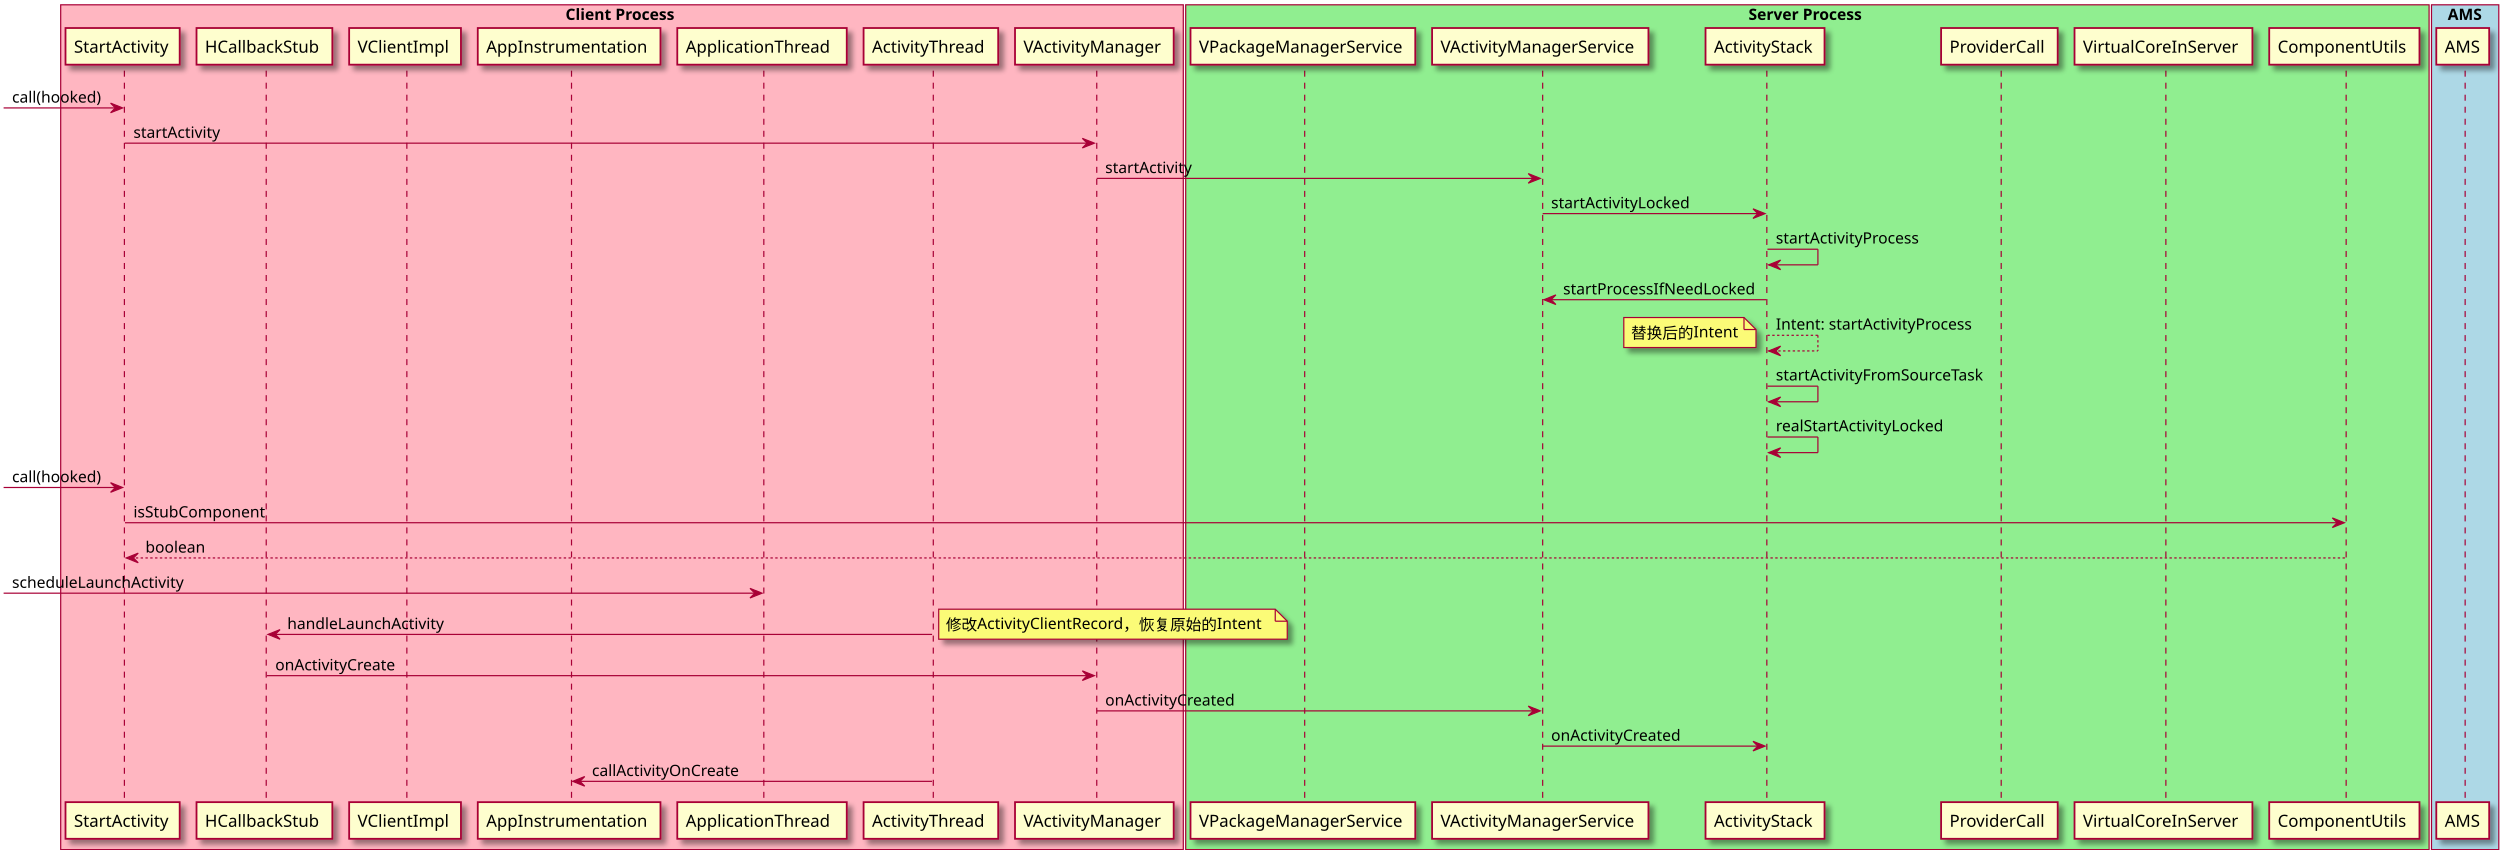
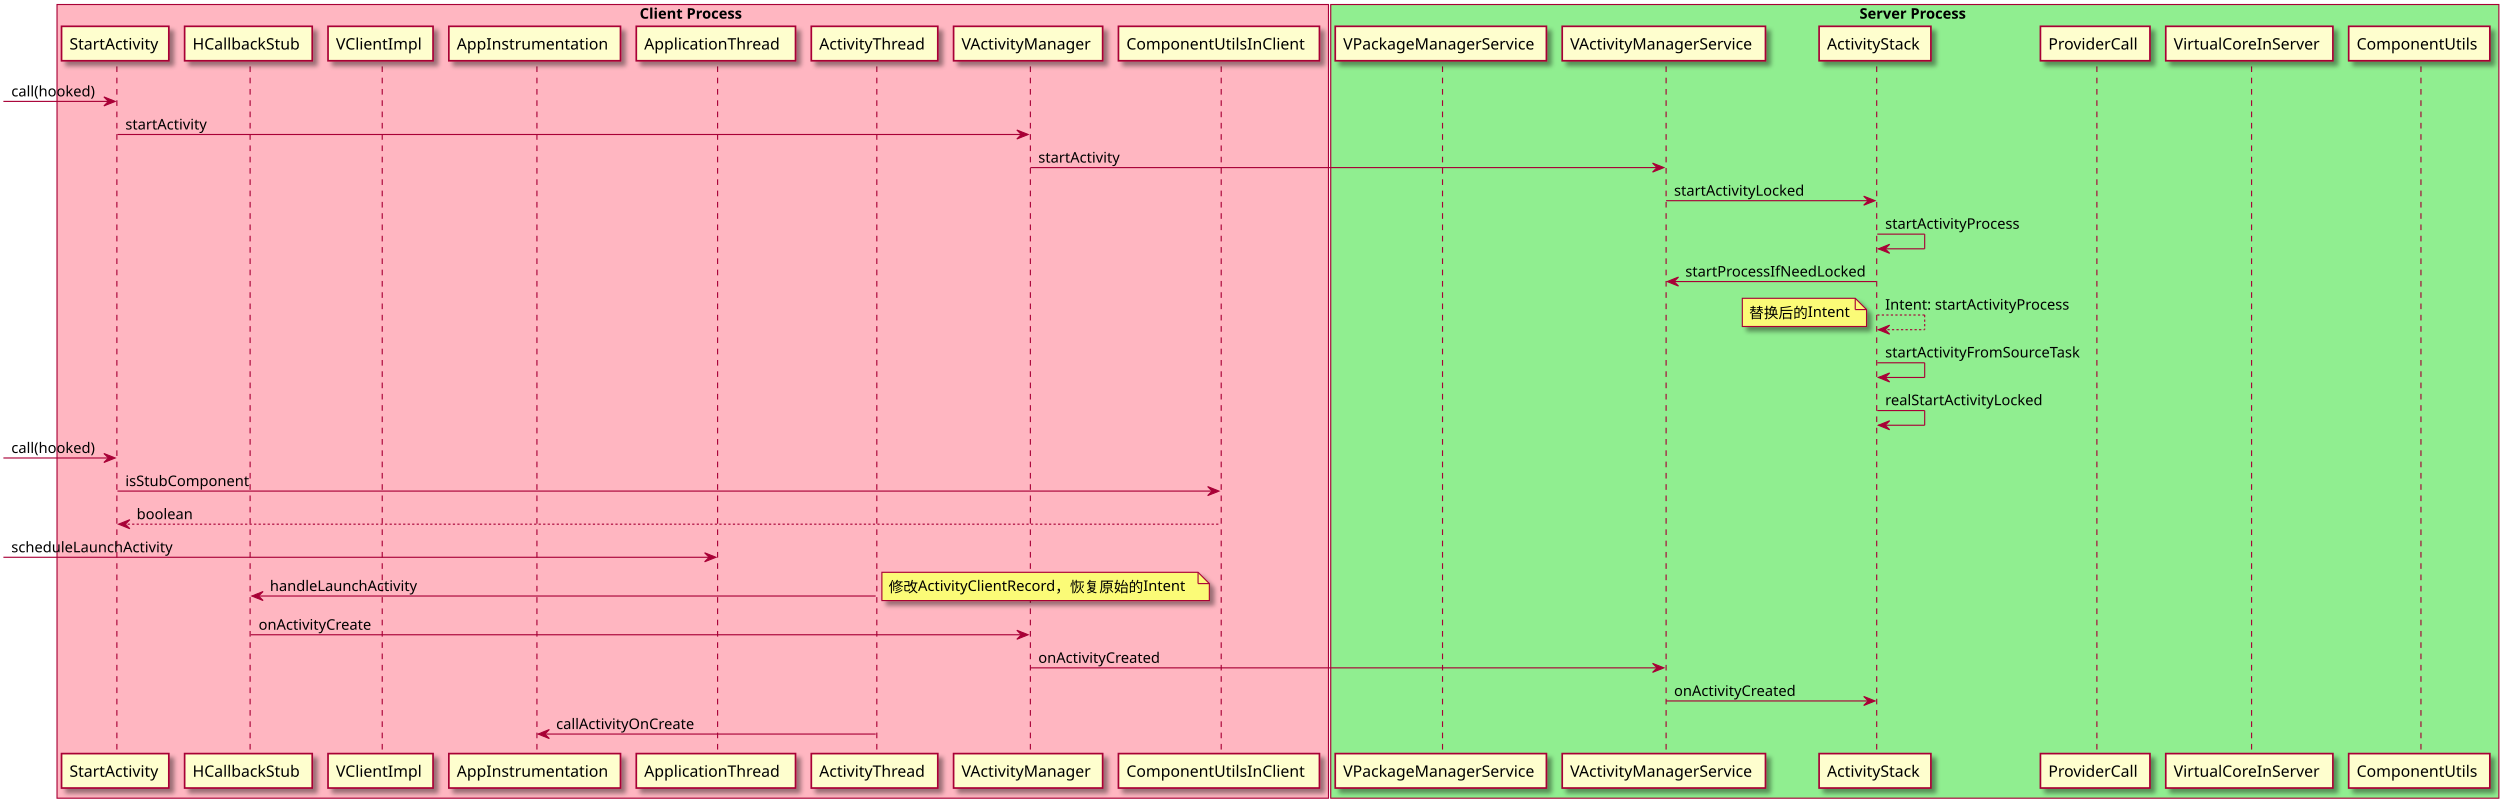
- <svg xmlns="http://www.w3.org/2000/svg" contentScriptType="application/ecmascript" contentStyleType="text/css" height="707px" preserveAspectRatio="none" style="width:2080px;height:707px;" version="1.1" viewBox="0 0 2080 707" width="2080px" zoomAndPan="magnify">
+ <svg xmlns="http://www.w3.org/2000/svg" contentScriptType="application/ecmascript" contentStyleType="text/css" height="707px" preserveAspectRatio="none" style="width:2214px;height:707px;" version="1.1" viewBox="0 0 2214 707" width="2214px" zoomAndPan="magnify">
  <defs>
-     <filter height="300%" id="fyqzbdjsg62ke" width="300%" x="-1" y="-1">
+     <filter height="300%" id="f1g522do1s7k05" width="300%" x="-1" y="-1">
      <feGaussianBlur result="blurOut" stdDeviation="2.0" />
      <feColorMatrix in="blurOut" result="blurOut2" type="matrix" values="0 0 0 0 0 0 0 0 0 0 0 0 0 0 0 0 0 0 .4 0" />
      <feOffset dx="4.0" dy="4.0" in="blurOut2" result="blurOut3" />
      <feBlend in="SourceGraphic" in2="blurOut3" mode="normal" />
    </filter>
  </defs>
  <g>
-     <rect fill="#FFB6C1" height="702.877" style="stroke: #A80036; stroke-width: 1.0;" width="934" x="50.5" y="4" />
-     <text fill="#000000" font-family="sans-serif" font-size="13" font-weight="bold" lengthAdjust="spacingAndGlyphs" textLength="94" x="470.5" y="16.568">Client Process</text>
-     <rect fill="#90EE90" height="702.877" style="stroke: #A80036; stroke-width: 1.0;" width="1034.5" x="986.5" y="4" />
-     <text fill="#000000" font-family="sans-serif" font-size="13" font-weight="bold" lengthAdjust="spacingAndGlyphs" textLength="98" x="1454.75" y="16.568">Server Process</text>
-     <rect fill="#ADD8E6" height="702.877" style="stroke: #A80036; stroke-width: 1.0;" width="56" x="2023" y="4" />
-     <text fill="#000000" font-family="sans-serif" font-size="13" font-weight="bold" lengthAdjust="spacingAndGlyphs" textLength="29" x="2036.5" y="16.568">AMS</text>
+     <rect fill="#FFB6C1" height="702.877" style="stroke: #A80036; stroke-width: 1.0;" width="1126" x="50.5" y="4" />
+     <text fill="#000000" font-family="sans-serif" font-size="13" font-weight="bold" lengthAdjust="spacingAndGlyphs" textLength="94" x="566.5" y="16.568">Client Process</text>
+     <rect fill="#90EE90" height="702.877" style="stroke: #A80036; stroke-width: 1.0;" width="1034.5" x="1178.5" y="4" />
+     <text fill="#000000" font-family="sans-serif" font-size="13" font-weight="bold" lengthAdjust="spacingAndGlyphs" textLength="98" x="1646.75" y="16.568">Server Process</text>
    <line style="stroke: #A80036; stroke-width: 1.0; stroke-dasharray: 5.0,5.0;" x1="103.5" x2="103.5" y1="58.799" y2="668.389" />
    <line style="stroke: #A80036; stroke-width: 1.0; stroke-dasharray: 5.0,5.0;" x1="221.5" x2="221.5" y1="58.799" y2="668.389" />
    <line style="stroke: #A80036; stroke-width: 1.0; stroke-dasharray: 5.0,5.0;" x1="338.5" x2="338.5" y1="58.799" y2="668.389" />
    <line style="stroke: #A80036; stroke-width: 1.0; stroke-dasharray: 5.0,5.0;" x1="475.5" x2="475.5" y1="58.799" y2="668.389" />
    <line style="stroke: #A80036; stroke-width: 1.0; stroke-dasharray: 5.0,5.0;" x1="635.5" x2="635.5" y1="58.799" y2="668.389" />
    <line style="stroke: #A80036; stroke-width: 1.0; stroke-dasharray: 5.0,5.0;" x1="776.5" x2="776.5" y1="58.799" y2="668.389" />
    <line style="stroke: #A80036; stroke-width: 1.0; stroke-dasharray: 5.0,5.0;" x1="912.5" x2="912.5" y1="58.799" y2="668.389" />
-     <line style="stroke: #A80036; stroke-width: 1.0; stroke-dasharray: 5.0,5.0;" x1="1085.5" x2="1085.5" y1="58.799" y2="668.389" />
-     <line style="stroke: #A80036; stroke-width: 1.0; stroke-dasharray: 5.0,5.0;" x1="1283.5" x2="1283.5" y1="58.799" y2="668.389" />
-     <line style="stroke: #A80036; stroke-width: 1.0; stroke-dasharray: 5.0,5.0;" x1="1470" x2="1470" y1="58.799" y2="668.389" />
-     <line style="stroke: #A80036; stroke-width: 1.0; stroke-dasharray: 5.0,5.0;" x1="1665" x2="1665" y1="58.799" y2="668.389" />
-     <line style="stroke: #A80036; stroke-width: 1.0; stroke-dasharray: 5.0,5.0;" x1="1802" x2="1802" y1="58.799" y2="668.389" />
-     <line style="stroke: #A80036; stroke-width: 1.0; stroke-dasharray: 5.0,5.0;" x1="1952" x2="1952" y1="58.799" y2="668.389" />
-     <line style="stroke: #A80036; stroke-width: 1.0; stroke-dasharray: 5.0,5.0;" x1="2051" x2="2051" y1="58.799" y2="668.389" />
-     <rect fill="#FEFECE" filter="url(#fyqzbdjsg62ke)" height="30.488" style="stroke: #A80036; stroke-width: 1.5;" width="95" x="54.5" y="23.311" />
+     <line style="stroke: #A80036; stroke-width: 1.0; stroke-dasharray: 5.0,5.0;" x1="1081.5" x2="1081.5" y1="58.799" y2="668.389" />
+     <line style="stroke: #A80036; stroke-width: 1.0; stroke-dasharray: 5.0,5.0;" x1="1277.5" x2="1277.5" y1="58.799" y2="668.389" />
+     <line style="stroke: #A80036; stroke-width: 1.0; stroke-dasharray: 5.0,5.0;" x1="1475.5" x2="1475.5" y1="58.799" y2="668.389" />
+     <line style="stroke: #A80036; stroke-width: 1.0; stroke-dasharray: 5.0,5.0;" x1="1662" x2="1662" y1="58.799" y2="668.389" />
+     <line style="stroke: #A80036; stroke-width: 1.0; stroke-dasharray: 5.0,5.0;" x1="1857" x2="1857" y1="58.799" y2="668.389" />
+     <line style="stroke: #A80036; stroke-width: 1.0; stroke-dasharray: 5.0,5.0;" x1="1994" x2="1994" y1="58.799" y2="668.389" />
+     <line style="stroke: #A80036; stroke-width: 1.0; stroke-dasharray: 5.0,5.0;" x1="2144" x2="2144" y1="58.799" y2="668.389" />
+     <rect fill="#FEFECE" filter="url(#f1g522do1s7k05)" height="30.488" style="stroke: #A80036; stroke-width: 1.5;" width="95" x="54.5" y="23.311" />
    <text fill="#000000" font-family="sans-serif" font-size="14" lengthAdjust="spacingAndGlyphs" textLength="81" x="61.5" y="43.846">StartActivity</text>
-     <rect fill="#FEFECE" filter="url(#fyqzbdjsg62ke)" height="30.488" style="stroke: #A80036; stroke-width: 1.5;" width="95" x="54.5" y="667.389" />
+     <rect fill="#FEFECE" filter="url(#f1g522do1s7k05)" height="30.488" style="stroke: #A80036; stroke-width: 1.5;" width="95" x="54.5" y="667.389" />
    <text fill="#000000" font-family="sans-serif" font-size="14" lengthAdjust="spacingAndGlyphs" textLength="81" x="61.5" y="687.924">StartActivity</text>
-     <rect fill="#FEFECE" filter="url(#fyqzbdjsg62ke)" height="30.488" style="stroke: #A80036; stroke-width: 1.5;" width="113" x="163.5" y="23.311" />
+     <rect fill="#FEFECE" filter="url(#f1g522do1s7k05)" height="30.488" style="stroke: #A80036; stroke-width: 1.5;" width="113" x="163.5" y="23.311" />
    <text fill="#000000" font-family="sans-serif" font-size="14" lengthAdjust="spacingAndGlyphs" textLength="99" x="170.5" y="43.846">HCallbackStub</text>
-     <rect fill="#FEFECE" filter="url(#fyqzbdjsg62ke)" height="30.488" style="stroke: #A80036; stroke-width: 1.5;" width="113" x="163.5" y="667.389" />
+     <rect fill="#FEFECE" filter="url(#f1g522do1s7k05)" height="30.488" style="stroke: #A80036; stroke-width: 1.5;" width="113" x="163.5" y="667.389" />
    <text fill="#000000" font-family="sans-serif" font-size="14" lengthAdjust="spacingAndGlyphs" textLength="99" x="170.5" y="687.924">HCallbackStub</text>
-     <rect fill="#FEFECE" filter="url(#fyqzbdjsg62ke)" height="30.488" style="stroke: #A80036; stroke-width: 1.5;" width="93" x="290.5" y="23.311" />
+     <rect fill="#FEFECE" filter="url(#f1g522do1s7k05)" height="30.488" style="stroke: #A80036; stroke-width: 1.5;" width="93" x="290.5" y="23.311" />
    <text fill="#000000" font-family="sans-serif" font-size="14" lengthAdjust="spacingAndGlyphs" textLength="79" x="297.5" y="43.846">VClientImpl</text>
-     <rect fill="#FEFECE" filter="url(#fyqzbdjsg62ke)" height="30.488" style="stroke: #A80036; stroke-width: 1.5;" width="93" x="290.5" y="667.389" />
+     <rect fill="#FEFECE" filter="url(#f1g522do1s7k05)" height="30.488" style="stroke: #A80036; stroke-width: 1.5;" width="93" x="290.5" y="667.389" />
    <text fill="#000000" font-family="sans-serif" font-size="14" lengthAdjust="spacingAndGlyphs" textLength="79" x="297.5" y="687.924">VClientImpl</text>
-     <rect fill="#FEFECE" filter="url(#fyqzbdjsg62ke)" height="30.488" style="stroke: #A80036; stroke-width: 1.5;" width="152" x="397.5" y="23.311" />
+     <rect fill="#FEFECE" filter="url(#f1g522do1s7k05)" height="30.488" style="stroke: #A80036; stroke-width: 1.5;" width="152" x="397.5" y="23.311" />
    <text fill="#000000" font-family="sans-serif" font-size="14" lengthAdjust="spacingAndGlyphs" textLength="138" x="404.5" y="43.846">AppInstrumentation</text>
-     <rect fill="#FEFECE" filter="url(#fyqzbdjsg62ke)" height="30.488" style="stroke: #A80036; stroke-width: 1.5;" width="152" x="397.5" y="667.389" />
+     <rect fill="#FEFECE" filter="url(#f1g522do1s7k05)" height="30.488" style="stroke: #A80036; stroke-width: 1.5;" width="152" x="397.5" y="667.389" />
    <text fill="#000000" font-family="sans-serif" font-size="14" lengthAdjust="spacingAndGlyphs" textLength="138" x="404.5" y="687.924">AppInstrumentation</text>
-     <rect fill="#FEFECE" filter="url(#fyqzbdjsg62ke)" height="30.488" style="stroke: #A80036; stroke-width: 1.5;" width="141" x="563.5" y="23.311" />
+     <rect fill="#FEFECE" filter="url(#f1g522do1s7k05)" height="30.488" style="stroke: #A80036; stroke-width: 1.5;" width="141" x="563.5" y="23.311" />
    <text fill="#000000" font-family="sans-serif" font-size="14" lengthAdjust="spacingAndGlyphs" textLength="127" x="570.5" y="43.846">ApplicationThread</text>
-     <rect fill="#FEFECE" filter="url(#fyqzbdjsg62ke)" height="30.488" style="stroke: #A80036; stroke-width: 1.5;" width="141" x="563.5" y="667.389" />
+     <rect fill="#FEFECE" filter="url(#f1g522do1s7k05)" height="30.488" style="stroke: #A80036; stroke-width: 1.5;" width="141" x="563.5" y="667.389" />
    <text fill="#000000" font-family="sans-serif" font-size="14" lengthAdjust="spacingAndGlyphs" textLength="127" x="570.5" y="687.924">ApplicationThread</text>
-     <rect fill="#FEFECE" filter="url(#fyqzbdjsg62ke)" height="30.488" style="stroke: #A80036; stroke-width: 1.5;" width="112" x="718.5" y="23.311" />
+     <rect fill="#FEFECE" filter="url(#f1g522do1s7k05)" height="30.488" style="stroke: #A80036; stroke-width: 1.5;" width="112" x="718.5" y="23.311" />
    <text fill="#000000" font-family="sans-serif" font-size="14" lengthAdjust="spacingAndGlyphs" textLength="98" x="725.5" y="43.846">ActivityThread</text>
-     <rect fill="#FEFECE" filter="url(#fyqzbdjsg62ke)" height="30.488" style="stroke: #A80036; stroke-width: 1.5;" width="112" x="718.5" y="667.389" />
+     <rect fill="#FEFECE" filter="url(#f1g522do1s7k05)" height="30.488" style="stroke: #A80036; stroke-width: 1.5;" width="112" x="718.5" y="667.389" />
    <text fill="#000000" font-family="sans-serif" font-size="14" lengthAdjust="spacingAndGlyphs" textLength="98" x="725.5" y="687.924">ActivityThread</text>
-     <rect fill="#FEFECE" filter="url(#fyqzbdjsg62ke)" height="30.488" style="stroke: #A80036; stroke-width: 1.5;" width="132" x="844.5" y="23.311" />
+     <rect fill="#FEFECE" filter="url(#f1g522do1s7k05)" height="30.488" style="stroke: #A80036; stroke-width: 1.5;" width="132" x="844.5" y="23.311" />
    <text fill="#000000" font-family="sans-serif" font-size="14" lengthAdjust="spacingAndGlyphs" textLength="118" x="851.5" y="43.846">VActivityManager</text>
-     <rect fill="#FEFECE" filter="url(#fyqzbdjsg62ke)" height="30.488" style="stroke: #A80036; stroke-width: 1.5;" width="132" x="844.5" y="667.389" />
+     <rect fill="#FEFECE" filter="url(#f1g522do1s7k05)" height="30.488" style="stroke: #A80036; stroke-width: 1.5;" width="132" x="844.5" y="667.389" />
    <text fill="#000000" font-family="sans-serif" font-size="14" lengthAdjust="spacingAndGlyphs" textLength="118" x="851.5" y="687.924">VActivityManager</text>
-     <rect fill="#FEFECE" filter="url(#fyqzbdjsg62ke)" height="30.488" style="stroke: #A80036; stroke-width: 1.5;" width="187" x="990.5" y="23.311" />
-     <text fill="#000000" font-family="sans-serif" font-size="14" lengthAdjust="spacingAndGlyphs" textLength="173" x="997.5" y="43.846">VPackageManagerService</text>
-     <rect fill="#FEFECE" filter="url(#fyqzbdjsg62ke)" height="30.488" style="stroke: #A80036; stroke-width: 1.5;" width="187" x="990.5" y="667.389" />
-     <text fill="#000000" font-family="sans-serif" font-size="14" lengthAdjust="spacingAndGlyphs" textLength="173" x="997.5" y="687.924">VPackageManagerService</text>
-     <rect fill="#FEFECE" filter="url(#fyqzbdjsg62ke)" height="30.488" style="stroke: #A80036; stroke-width: 1.5;" width="180" x="1191.5" y="23.311" />
-     <text fill="#000000" font-family="sans-serif" font-size="14" lengthAdjust="spacingAndGlyphs" textLength="166" x="1198.5" y="43.846">VActivityManagerService</text>
-     <rect fill="#FEFECE" filter="url(#fyqzbdjsg62ke)" height="30.488" style="stroke: #A80036; stroke-width: 1.5;" width="180" x="1191.5" y="667.389" />
-     <text fill="#000000" font-family="sans-serif" font-size="14" lengthAdjust="spacingAndGlyphs" textLength="166" x="1198.5" y="687.924">VActivityManagerService</text>
-     <rect fill="#FEFECE" filter="url(#fyqzbdjsg62ke)" height="30.488" style="stroke: #A80036; stroke-width: 1.5;" width="99" x="1419" y="23.311" />
-     <text fill="#000000" font-family="sans-serif" font-size="14" lengthAdjust="spacingAndGlyphs" textLength="85" x="1426" y="43.846">ActivityStack</text>
-     <rect fill="#FEFECE" filter="url(#fyqzbdjsg62ke)" height="30.488" style="stroke: #A80036; stroke-width: 1.5;" width="99" x="1419" y="667.389" />
-     <text fill="#000000" font-family="sans-serif" font-size="14" lengthAdjust="spacingAndGlyphs" textLength="85" x="1426" y="687.924">ActivityStack</text>
-     <rect fill="#FEFECE" filter="url(#fyqzbdjsg62ke)" height="30.488" style="stroke: #A80036; stroke-width: 1.5;" width="97" x="1615" y="23.311" />
-     <text fill="#000000" font-family="sans-serif" font-size="14" lengthAdjust="spacingAndGlyphs" textLength="83" x="1622" y="43.846">ProviderCall</text>
-     <rect fill="#FEFECE" filter="url(#fyqzbdjsg62ke)" height="30.488" style="stroke: #A80036; stroke-width: 1.5;" width="97" x="1615" y="667.389" />
-     <text fill="#000000" font-family="sans-serif" font-size="14" lengthAdjust="spacingAndGlyphs" textLength="83" x="1622" y="687.924">ProviderCall</text>
-     <rect fill="#FEFECE" filter="url(#fyqzbdjsg62ke)" height="30.488" style="stroke: #A80036; stroke-width: 1.5;" width="148" x="1726" y="23.311" />
-     <text fill="#000000" font-family="sans-serif" font-size="14" lengthAdjust="spacingAndGlyphs" textLength="134" x="1733" y="43.846">VirtualCoreInServer</text>
-     <rect fill="#FEFECE" filter="url(#fyqzbdjsg62ke)" height="30.488" style="stroke: #A80036; stroke-width: 1.5;" width="148" x="1726" y="667.389" />
-     <text fill="#000000" font-family="sans-serif" font-size="14" lengthAdjust="spacingAndGlyphs" textLength="134" x="1733" y="687.924">VirtualCoreInServer</text>
-     <rect fill="#FEFECE" filter="url(#fyqzbdjsg62ke)" height="30.488" style="stroke: #A80036; stroke-width: 1.5;" width="125" x="1888" y="23.311" />
-     <text fill="#000000" font-family="sans-serif" font-size="14" lengthAdjust="spacingAndGlyphs" textLength="111" x="1895" y="43.846">ComponentUtils</text>
-     <rect fill="#FEFECE" filter="url(#fyqzbdjsg62ke)" height="30.488" style="stroke: #A80036; stroke-width: 1.5;" width="125" x="1888" y="667.389" />
-     <text fill="#000000" font-family="sans-serif" font-size="14" lengthAdjust="spacingAndGlyphs" textLength="111" x="1895" y="687.924">ComponentUtils</text>
-     <rect fill="#FEFECE" filter="url(#fyqzbdjsg62ke)" height="30.488" style="stroke: #A80036; stroke-width: 1.5;" width="44" x="2027" y="23.311" />
-     <text fill="#000000" font-family="sans-serif" font-size="14" lengthAdjust="spacingAndGlyphs" textLength="30" x="2034" y="43.846">AMS</text>
-     <rect fill="#FEFECE" filter="url(#fyqzbdjsg62ke)" height="30.488" style="stroke: #A80036; stroke-width: 1.5;" width="44" x="2027" y="667.389" />
-     <text fill="#000000" font-family="sans-serif" font-size="14" lengthAdjust="spacingAndGlyphs" textLength="30" x="2034" y="687.924">AMS</text>
+     <rect fill="#FEFECE" filter="url(#f1g522do1s7k05)" height="30.488" style="stroke: #A80036; stroke-width: 1.5;" width="178" x="990.5" y="23.311" />
+     <text fill="#000000" font-family="sans-serif" font-size="14" lengthAdjust="spacingAndGlyphs" textLength="164" x="997.5" y="43.846">ComponentUtilsInClient</text>
+     <rect fill="#FEFECE" filter="url(#f1g522do1s7k05)" height="30.488" style="stroke: #A80036; stroke-width: 1.5;" width="178" x="990.5" y="667.389" />
+     <text fill="#000000" font-family="sans-serif" font-size="14" lengthAdjust="spacingAndGlyphs" textLength="164" x="997.5" y="687.924">ComponentUtilsInClient</text>
+     <rect fill="#FEFECE" filter="url(#f1g522do1s7k05)" height="30.488" style="stroke: #A80036; stroke-width: 1.5;" width="187" x="1182.5" y="23.311" />
+     <text fill="#000000" font-family="sans-serif" font-size="14" lengthAdjust="spacingAndGlyphs" textLength="173" x="1189.5" y="43.846">VPackageManagerService</text>
+     <rect fill="#FEFECE" filter="url(#f1g522do1s7k05)" height="30.488" style="stroke: #A80036; stroke-width: 1.5;" width="187" x="1182.5" y="667.389" />
+     <text fill="#000000" font-family="sans-serif" font-size="14" lengthAdjust="spacingAndGlyphs" textLength="173" x="1189.5" y="687.924">VPackageManagerService</text>
+     <rect fill="#FEFECE" filter="url(#f1g522do1s7k05)" height="30.488" style="stroke: #A80036; stroke-width: 1.5;" width="180" x="1383.5" y="23.311" />
+     <text fill="#000000" font-family="sans-serif" font-size="14" lengthAdjust="spacingAndGlyphs" textLength="166" x="1390.5" y="43.846">VActivityManagerService</text>
+     <rect fill="#FEFECE" filter="url(#f1g522do1s7k05)" height="30.488" style="stroke: #A80036; stroke-width: 1.5;" width="180" x="1383.5" y="667.389" />
+     <text fill="#000000" font-family="sans-serif" font-size="14" lengthAdjust="spacingAndGlyphs" textLength="166" x="1390.5" y="687.924">VActivityManagerService</text>
+     <rect fill="#FEFECE" filter="url(#f1g522do1s7k05)" height="30.488" style="stroke: #A80036; stroke-width: 1.5;" width="99" x="1611" y="23.311" />
+     <text fill="#000000" font-family="sans-serif" font-size="14" lengthAdjust="spacingAndGlyphs" textLength="85" x="1618" y="43.846">ActivityStack</text>
+     <rect fill="#FEFECE" filter="url(#f1g522do1s7k05)" height="30.488" style="stroke: #A80036; stroke-width: 1.5;" width="99" x="1611" y="667.389" />
+     <text fill="#000000" font-family="sans-serif" font-size="14" lengthAdjust="spacingAndGlyphs" textLength="85" x="1618" y="687.924">ActivityStack</text>
+     <rect fill="#FEFECE" filter="url(#f1g522do1s7k05)" height="30.488" style="stroke: #A80036; stroke-width: 1.5;" width="97" x="1807" y="23.311" />
+     <text fill="#000000" font-family="sans-serif" font-size="14" lengthAdjust="spacingAndGlyphs" textLength="83" x="1814" y="43.846">ProviderCall</text>
+     <rect fill="#FEFECE" filter="url(#f1g522do1s7k05)" height="30.488" style="stroke: #A80036; stroke-width: 1.5;" width="97" x="1807" y="667.389" />
+     <text fill="#000000" font-family="sans-serif" font-size="14" lengthAdjust="spacingAndGlyphs" textLength="83" x="1814" y="687.924">ProviderCall</text>
+     <rect fill="#FEFECE" filter="url(#f1g522do1s7k05)" height="30.488" style="stroke: #A80036; stroke-width: 1.5;" width="148" x="1918" y="23.311" />
+     <text fill="#000000" font-family="sans-serif" font-size="14" lengthAdjust="spacingAndGlyphs" textLength="134" x="1925" y="43.846">VirtualCoreInServer</text>
+     <rect fill="#FEFECE" filter="url(#f1g522do1s7k05)" height="30.488" style="stroke: #A80036; stroke-width: 1.5;" width="148" x="1918" y="667.389" />
+     <text fill="#000000" font-family="sans-serif" font-size="14" lengthAdjust="spacingAndGlyphs" textLength="134" x="1925" y="687.924">VirtualCoreInServer</text>
+     <rect fill="#FEFECE" filter="url(#f1g522do1s7k05)" height="30.488" style="stroke: #A80036; stroke-width: 1.5;" width="125" x="2080" y="23.311" />
+     <text fill="#000000" font-family="sans-serif" font-size="14" lengthAdjust="spacingAndGlyphs" textLength="111" x="2087" y="43.846">ComponentUtils</text>
+     <rect fill="#FEFECE" filter="url(#f1g522do1s7k05)" height="30.488" style="stroke: #A80036; stroke-width: 1.5;" width="125" x="2080" y="667.389" />
+     <text fill="#000000" font-family="sans-serif" font-size="14" lengthAdjust="spacingAndGlyphs" textLength="111" x="2087" y="687.924">ComponentUtils</text>
    <polygon fill="#A80036" points="92,85.799,102,89.799,92,93.799,96,89.799" style="stroke: #A80036; stroke-width: 1.0;" />
    <line style="stroke: #A80036; stroke-width: 1.0;" x1="3" x2="98" y1="89.799" y2="89.799" />
    <text fill="#000000" font-family="sans-serif" font-size="13" lengthAdjust="spacingAndGlyphs" textLength="77" x="10" y="85.367">call(hooked)</text>
    <polygon fill="#A80036" points="900.5,115.109,910.5,119.109,900.5,123.109,904.5,119.109" style="stroke: #A80036; stroke-width: 1.0;" />
    <line style="stroke: #A80036; stroke-width: 1.0;" x1="104" x2="906.5" y1="119.109" y2="119.109" />
    <text fill="#000000" font-family="sans-serif" font-size="13" lengthAdjust="spacingAndGlyphs" textLength="77" x="111" y="114.678">startActivity</text>
-     <polygon fill="#A80036" points="1271.5,144.42,1281.5,148.42,1271.5,152.42,1275.5,148.42" style="stroke: #A80036; stroke-width: 1.0;" />
-     <line style="stroke: #A80036; stroke-width: 1.0;" x1="912.5" x2="1277.5" y1="148.42" y2="148.42" />
+     <polygon fill="#A80036" points="1463.5,144.42,1473.5,148.42,1463.5,152.42,1467.5,148.42" style="stroke: #A80036; stroke-width: 1.0;" />
+     <line style="stroke: #A80036; stroke-width: 1.0;" x1="912.5" x2="1469.5" y1="148.42" y2="148.42" />
    <text fill="#000000" font-family="sans-serif" font-size="13" lengthAdjust="spacingAndGlyphs" textLength="77" x="919.5" y="143.988">startActivity</text>
-     <polygon fill="#A80036" points="1458.5,173.731,1468.5,177.731,1458.5,181.731,1462.5,177.731" style="stroke: #A80036; stroke-width: 1.0;" />
-     <line style="stroke: #A80036; stroke-width: 1.0;" x1="1283.5" x2="1464.5" y1="177.731" y2="177.731" />
-     <text fill="#000000" font-family="sans-serif" font-size="13" lengthAdjust="spacingAndGlyphs" textLength="122" x="1290.5" y="173.299">startActivityLocked</text>
-     <line style="stroke: #A80036; stroke-width: 1.0;" x1="1470.5" x2="1512.5" y1="207.352" y2="207.352" />
-     <line style="stroke: #A80036; stroke-width: 1.0;" x1="1512.5" x2="1512.5" y1="207.352" y2="220.352" />
-     <line style="stroke: #A80036; stroke-width: 1.0;" x1="1471.5" x2="1512.5" y1="220.352" y2="220.352" />
-     <polygon fill="#A80036" points="1481.5,216.352,1471.5,220.352,1481.5,224.352,1477.5,220.352" style="stroke: #A80036; stroke-width: 1.0;" />
-     <text fill="#000000" font-family="sans-serif" font-size="13" lengthAdjust="spacingAndGlyphs" textLength="125" x="1477.5" y="202.609">startActivityProcess</text>
-     <polygon fill="#A80036" points="1294.5,245.352,1284.5,249.352,1294.5,253.352,1290.5,249.352" style="stroke: #A80036; stroke-width: 1.0;" />
-     <line style="stroke: #A80036; stroke-width: 1.0;" x1="1288.5" x2="1469.5" y1="249.352" y2="249.352" />
-     <text fill="#000000" font-family="sans-serif" font-size="13" lengthAdjust="spacingAndGlyphs" textLength="163" x="1300.5" y="244.92">startProcessIfNeedLocked</text>
-     <line style="stroke: #A80036; stroke-width: 1.0; stroke-dasharray: 2.0,2.0;" x1="1470.5" x2="1512.5" y1="278.973" y2="278.973" />
-     <line style="stroke: #A80036; stroke-width: 1.0; stroke-dasharray: 2.0,2.0;" x1="1512.5" x2="1512.5" y1="278.973" y2="291.973" />
-     <line style="stroke: #A80036; stroke-width: 1.0; stroke-dasharray: 2.0,2.0;" x1="1471.5" x2="1512.5" y1="291.973" y2="291.973" />
-     <polygon fill="#A80036" points="1481.5,287.973,1471.5,291.973,1481.5,295.973,1477.5,291.973" style="stroke: #A80036; stroke-width: 1.0;" />
-     <text fill="#000000" font-family="sans-serif" font-size="13" lengthAdjust="spacingAndGlyphs" textLength="170" x="1477.5" y="274.231">Intent: startActivityProcess</text>
-     <polygon fill="#FBFB77" filter="url(#fyqzbdjsg62ke)" points="1351,264.162,1351,289.162,1461,289.162,1461,274.162,1451,264.162,1351,264.162" style="stroke: #A80036; stroke-width: 1.0;" />
-     <line style="stroke: #A80036; stroke-width: 1.0;" x1="1451" x2="1451" y1="264.162" y2="274.162" />
-     <line style="stroke: #A80036; stroke-width: 1.0;" x1="1461" x2="1451" y1="274.162" y2="274.162" />
-     <text fill="#000000" font-family="sans-serif" font-size="13" lengthAdjust="spacingAndGlyphs" textLength="89" x="1357" y="281.731">替换后的Intent</text>
-     <line style="stroke: #A80036; stroke-width: 1.0;" x1="1470.5" x2="1512.5" y1="321.283" y2="321.283" />
-     <line style="stroke: #A80036; stroke-width: 1.0;" x1="1512.5" x2="1512.5" y1="321.283" y2="334.283" />
-     <line style="stroke: #A80036; stroke-width: 1.0;" x1="1471.5" x2="1512.5" y1="334.283" y2="334.283" />
-     <polygon fill="#A80036" points="1481.5,330.283,1471.5,334.283,1481.5,338.283,1477.5,334.283" style="stroke: #A80036; stroke-width: 1.0;" />
-     <text fill="#000000" font-family="sans-serif" font-size="13" lengthAdjust="spacingAndGlyphs" textLength="181" x="1477.5" y="316.541">startActivityFromSourceTask</text>
-     <line style="stroke: #A80036; stroke-width: 1.0;" x1="1470.5" x2="1512.5" y1="363.594" y2="363.594" />
-     <line style="stroke: #A80036; stroke-width: 1.0;" x1="1512.5" x2="1512.5" y1="363.594" y2="376.594" />
-     <line style="stroke: #A80036; stroke-width: 1.0;" x1="1471.5" x2="1512.5" y1="376.594" y2="376.594" />
-     <polygon fill="#A80036" points="1481.5,372.594,1471.5,376.594,1481.5,380.594,1477.5,376.594" style="stroke: #A80036; stroke-width: 1.0;" />
-     <text fill="#000000" font-family="sans-serif" font-size="13" lengthAdjust="spacingAndGlyphs" textLength="145" x="1477.5" y="358.852">realStartActivityLocked</text>
+     <polygon fill="#A80036" points="1650.5,173.731,1660.5,177.731,1650.5,181.731,1654.5,177.731" style="stroke: #A80036; stroke-width: 1.0;" />
+     <line style="stroke: #A80036; stroke-width: 1.0;" x1="1475.5" x2="1656.5" y1="177.731" y2="177.731" />
+     <text fill="#000000" font-family="sans-serif" font-size="13" lengthAdjust="spacingAndGlyphs" textLength="122" x="1482.5" y="173.299">startActivityLocked</text>
+     <line style="stroke: #A80036; stroke-width: 1.0;" x1="1662.5" x2="1704.5" y1="207.352" y2="207.352" />
+     <line style="stroke: #A80036; stroke-width: 1.0;" x1="1704.5" x2="1704.5" y1="207.352" y2="220.352" />
+     <line style="stroke: #A80036; stroke-width: 1.0;" x1="1663.5" x2="1704.5" y1="220.352" y2="220.352" />
+     <polygon fill="#A80036" points="1673.5,216.352,1663.5,220.352,1673.5,224.352,1669.5,220.352" style="stroke: #A80036; stroke-width: 1.0;" />
+     <text fill="#000000" font-family="sans-serif" font-size="13" lengthAdjust="spacingAndGlyphs" textLength="125" x="1669.5" y="202.609">startActivityProcess</text>
+     <polygon fill="#A80036" points="1486.5,245.352,1476.5,249.352,1486.5,253.352,1482.5,249.352" style="stroke: #A80036; stroke-width: 1.0;" />
+     <line style="stroke: #A80036; stroke-width: 1.0;" x1="1480.5" x2="1661.5" y1="249.352" y2="249.352" />
+     <text fill="#000000" font-family="sans-serif" font-size="13" lengthAdjust="spacingAndGlyphs" textLength="163" x="1492.5" y="244.92">startProcessIfNeedLocked</text>
+     <line style="stroke: #A80036; stroke-width: 1.0; stroke-dasharray: 2.0,2.0;" x1="1662.5" x2="1704.5" y1="278.973" y2="278.973" />
+     <line style="stroke: #A80036; stroke-width: 1.0; stroke-dasharray: 2.0,2.0;" x1="1704.5" x2="1704.5" y1="278.973" y2="291.973" />
+     <line style="stroke: #A80036; stroke-width: 1.0; stroke-dasharray: 2.0,2.0;" x1="1663.5" x2="1704.5" y1="291.973" y2="291.973" />
+     <polygon fill="#A80036" points="1673.5,287.973,1663.5,291.973,1673.5,295.973,1669.5,291.973" style="stroke: #A80036; stroke-width: 1.0;" />
+     <text fill="#000000" font-family="sans-serif" font-size="13" lengthAdjust="spacingAndGlyphs" textLength="170" x="1669.5" y="274.231">Intent: startActivityProcess</text>
+     <polygon fill="#FBFB77" filter="url(#f1g522do1s7k05)" points="1543,264.162,1543,289.162,1653,289.162,1653,274.162,1643,264.162,1543,264.162" style="stroke: #A80036; stroke-width: 1.0;" />
+     <line style="stroke: #A80036; stroke-width: 1.0;" x1="1643" x2="1643" y1="264.162" y2="274.162" />
+     <line style="stroke: #A80036; stroke-width: 1.0;" x1="1653" x2="1643" y1="274.162" y2="274.162" />
+     <text fill="#000000" font-family="sans-serif" font-size="13" lengthAdjust="spacingAndGlyphs" textLength="89" x="1549" y="281.731">替换后的Intent</text>
+     <line style="stroke: #A80036; stroke-width: 1.0;" x1="1662.5" x2="1704.5" y1="321.283" y2="321.283" />
+     <line style="stroke: #A80036; stroke-width: 1.0;" x1="1704.5" x2="1704.5" y1="321.283" y2="334.283" />
+     <line style="stroke: #A80036; stroke-width: 1.0;" x1="1663.5" x2="1704.5" y1="334.283" y2="334.283" />
+     <polygon fill="#A80036" points="1673.5,330.283,1663.5,334.283,1673.5,338.283,1669.5,334.283" style="stroke: #A80036; stroke-width: 1.0;" />
+     <text fill="#000000" font-family="sans-serif" font-size="13" lengthAdjust="spacingAndGlyphs" textLength="181" x="1669.5" y="316.541">startActivityFromSourceTask</text>
+     <line style="stroke: #A80036; stroke-width: 1.0;" x1="1662.5" x2="1704.5" y1="363.594" y2="363.594" />
+     <line style="stroke: #A80036; stroke-width: 1.0;" x1="1704.5" x2="1704.5" y1="363.594" y2="376.594" />
+     <line style="stroke: #A80036; stroke-width: 1.0;" x1="1663.5" x2="1704.5" y1="376.594" y2="376.594" />
+     <polygon fill="#A80036" points="1673.5,372.594,1663.5,376.594,1673.5,380.594,1669.5,376.594" style="stroke: #A80036; stroke-width: 1.0;" />
+     <text fill="#000000" font-family="sans-serif" font-size="13" lengthAdjust="spacingAndGlyphs" textLength="145" x="1669.5" y="358.852">realStartActivityLocked</text>
    <polygon fill="#A80036" points="92,401.594,102,405.594,92,409.594,96,405.594" style="stroke: #A80036; stroke-width: 1.0;" />
    <line style="stroke: #A80036; stroke-width: 1.0;" x1="3" x2="98" y1="405.594" y2="405.594" />
    <text fill="#000000" font-family="sans-serif" font-size="13" lengthAdjust="spacingAndGlyphs" textLength="77" x="10" y="401.162">call(hooked)</text>
-     <polygon fill="#A80036" points="1940.5,430.904,1950.5,434.904,1940.5,438.904,1944.5,434.904" style="stroke: #A80036; stroke-width: 1.0;" />
-     <line style="stroke: #A80036; stroke-width: 1.0;" x1="104" x2="1946.5" y1="434.904" y2="434.904" />
+     <polygon fill="#A80036" points="1069.5,430.904,1079.5,434.904,1069.5,438.904,1073.5,434.904" style="stroke: #A80036; stroke-width: 1.0;" />
+     <line style="stroke: #A80036; stroke-width: 1.0;" x1="104" x2="1075.5" y1="434.904" y2="434.904" />
    <text fill="#000000" font-family="sans-serif" font-size="13" lengthAdjust="spacingAndGlyphs" textLength="112" x="111" y="430.473">isStubComponent</text>
    <polygon fill="#A80036" points="115,460.215,105,464.215,115,468.215,111,464.215" style="stroke: #A80036; stroke-width: 1.0;" />
-     <line style="stroke: #A80036; stroke-width: 1.0; stroke-dasharray: 2.0,2.0;" x1="109" x2="1951.5" y1="464.215" y2="464.215" />
+     <line style="stroke: #A80036; stroke-width: 1.0; stroke-dasharray: 2.0,2.0;" x1="109" x2="1080.5" y1="464.215" y2="464.215" />
    <text fill="#000000" font-family="sans-serif" font-size="13" lengthAdjust="spacingAndGlyphs" textLength="50" x="121" y="459.783">boolean</text>
    <polygon fill="#A80036" points="624,489.525,634,493.525,624,497.525,628,493.525" style="stroke: #A80036; stroke-width: 1.0;" />
    <line style="stroke: #A80036; stroke-width: 1.0;" x1="3" x2="630" y1="493.525" y2="493.525" />
    <text fill="#000000" font-family="sans-serif" font-size="13" lengthAdjust="spacingAndGlyphs" textLength="149" x="10" y="489.094">scheduleLaunchActivity</text>
    <polygon fill="#A80036" points="233,523.836,223,527.836,233,531.836,229,527.836" style="stroke: #A80036; stroke-width: 1.0;" />
    <line style="stroke: #A80036; stroke-width: 1.0;" x1="227" x2="775.5" y1="527.836" y2="527.836" />
    <text fill="#000000" font-family="sans-serif" font-size="13" lengthAdjust="spacingAndGlyphs" textLength="135" x="239" y="523.404">handleLaunchActivity</text>
-     <polygon fill="#FBFB77" filter="url(#fyqzbdjsg62ke)" points="781,506.836,781,531.836,1071,531.836,1071,516.836,1061,506.836,781,506.836" style="stroke: #A80036; stroke-width: 1.0;" />
+     <polygon fill="#FBFB77" filter="url(#f1g522do1s7k05)" points="781,506.836,781,531.836,1071,531.836,1071,516.836,1061,506.836,781,506.836" style="stroke: #A80036; stroke-width: 1.0;" />
    <line style="stroke: #A80036; stroke-width: 1.0;" x1="1061" x2="1061" y1="506.836" y2="516.836" />
    <line style="stroke: #A80036; stroke-width: 1.0;" x1="1071" x2="1061" y1="516.836" y2="516.836" />
    <text fill="#000000" font-family="sans-serif" font-size="13" lengthAdjust="spacingAndGlyphs" textLength="269" x="787" y="524.404">修改ActivityClientRecord，恢复原始的Intent</text>
    <polygon fill="#A80036" points="900.5,558.146,910.5,562.146,900.5,566.146,904.5,562.146" style="stroke: #A80036; stroke-width: 1.0;" />
    <line style="stroke: #A80036; stroke-width: 1.0;" x1="222" x2="906.5" y1="562.146" y2="562.146" />
    <text fill="#000000" font-family="sans-serif" font-size="13" lengthAdjust="spacingAndGlyphs" textLength="104" x="229" y="557.715">onActivityCreate</text>
-     <polygon fill="#A80036" points="1271.5,587.457,1281.5,591.457,1271.5,595.457,1275.5,591.457" style="stroke: #A80036; stroke-width: 1.0;" />
-     <line style="stroke: #A80036; stroke-width: 1.0;" x1="912.5" x2="1277.5" y1="591.457" y2="591.457" />
+     <polygon fill="#A80036" points="1463.5,587.457,1473.5,591.457,1463.5,595.457,1467.5,591.457" style="stroke: #A80036; stroke-width: 1.0;" />
+     <line style="stroke: #A80036; stroke-width: 1.0;" x1="912.5" x2="1469.5" y1="591.457" y2="591.457" />
    <text fill="#000000" font-family="sans-serif" font-size="13" lengthAdjust="spacingAndGlyphs" textLength="112" x="919.5" y="587.025">onActivityCreated</text>
-     <polygon fill="#A80036" points="1458.5,616.768,1468.5,620.768,1458.5,624.768,1462.5,620.768" style="stroke: #A80036; stroke-width: 1.0;" />
-     <line style="stroke: #A80036; stroke-width: 1.0;" x1="1283.5" x2="1464.5" y1="620.768" y2="620.768" />
-     <text fill="#000000" font-family="sans-serif" font-size="13" lengthAdjust="spacingAndGlyphs" textLength="112" x="1290.5" y="616.336">onActivityCreated</text>
+     <polygon fill="#A80036" points="1650.5,616.768,1660.5,620.768,1650.5,624.768,1654.5,620.768" style="stroke: #A80036; stroke-width: 1.0;" />
+     <line style="stroke: #A80036; stroke-width: 1.0;" x1="1475.5" x2="1656.5" y1="620.768" y2="620.768" />
+     <text fill="#000000" font-family="sans-serif" font-size="13" lengthAdjust="spacingAndGlyphs" textLength="112" x="1482.5" y="616.336">onActivityCreated</text>
    <polygon fill="#A80036" points="486.5,646.078,476.5,650.078,486.5,654.078,482.5,650.078" style="stroke: #A80036; stroke-width: 1.0;" />
    <line style="stroke: #A80036; stroke-width: 1.0;" x1="480.5" x2="775.5" y1="650.078" y2="650.078" />
    <text fill="#000000" font-family="sans-serif" font-size="13" lengthAdjust="spacingAndGlyphs" textLength="128" x="492.5" y="645.646">callActivityOnCreate</text>
  </g>
</svg>
